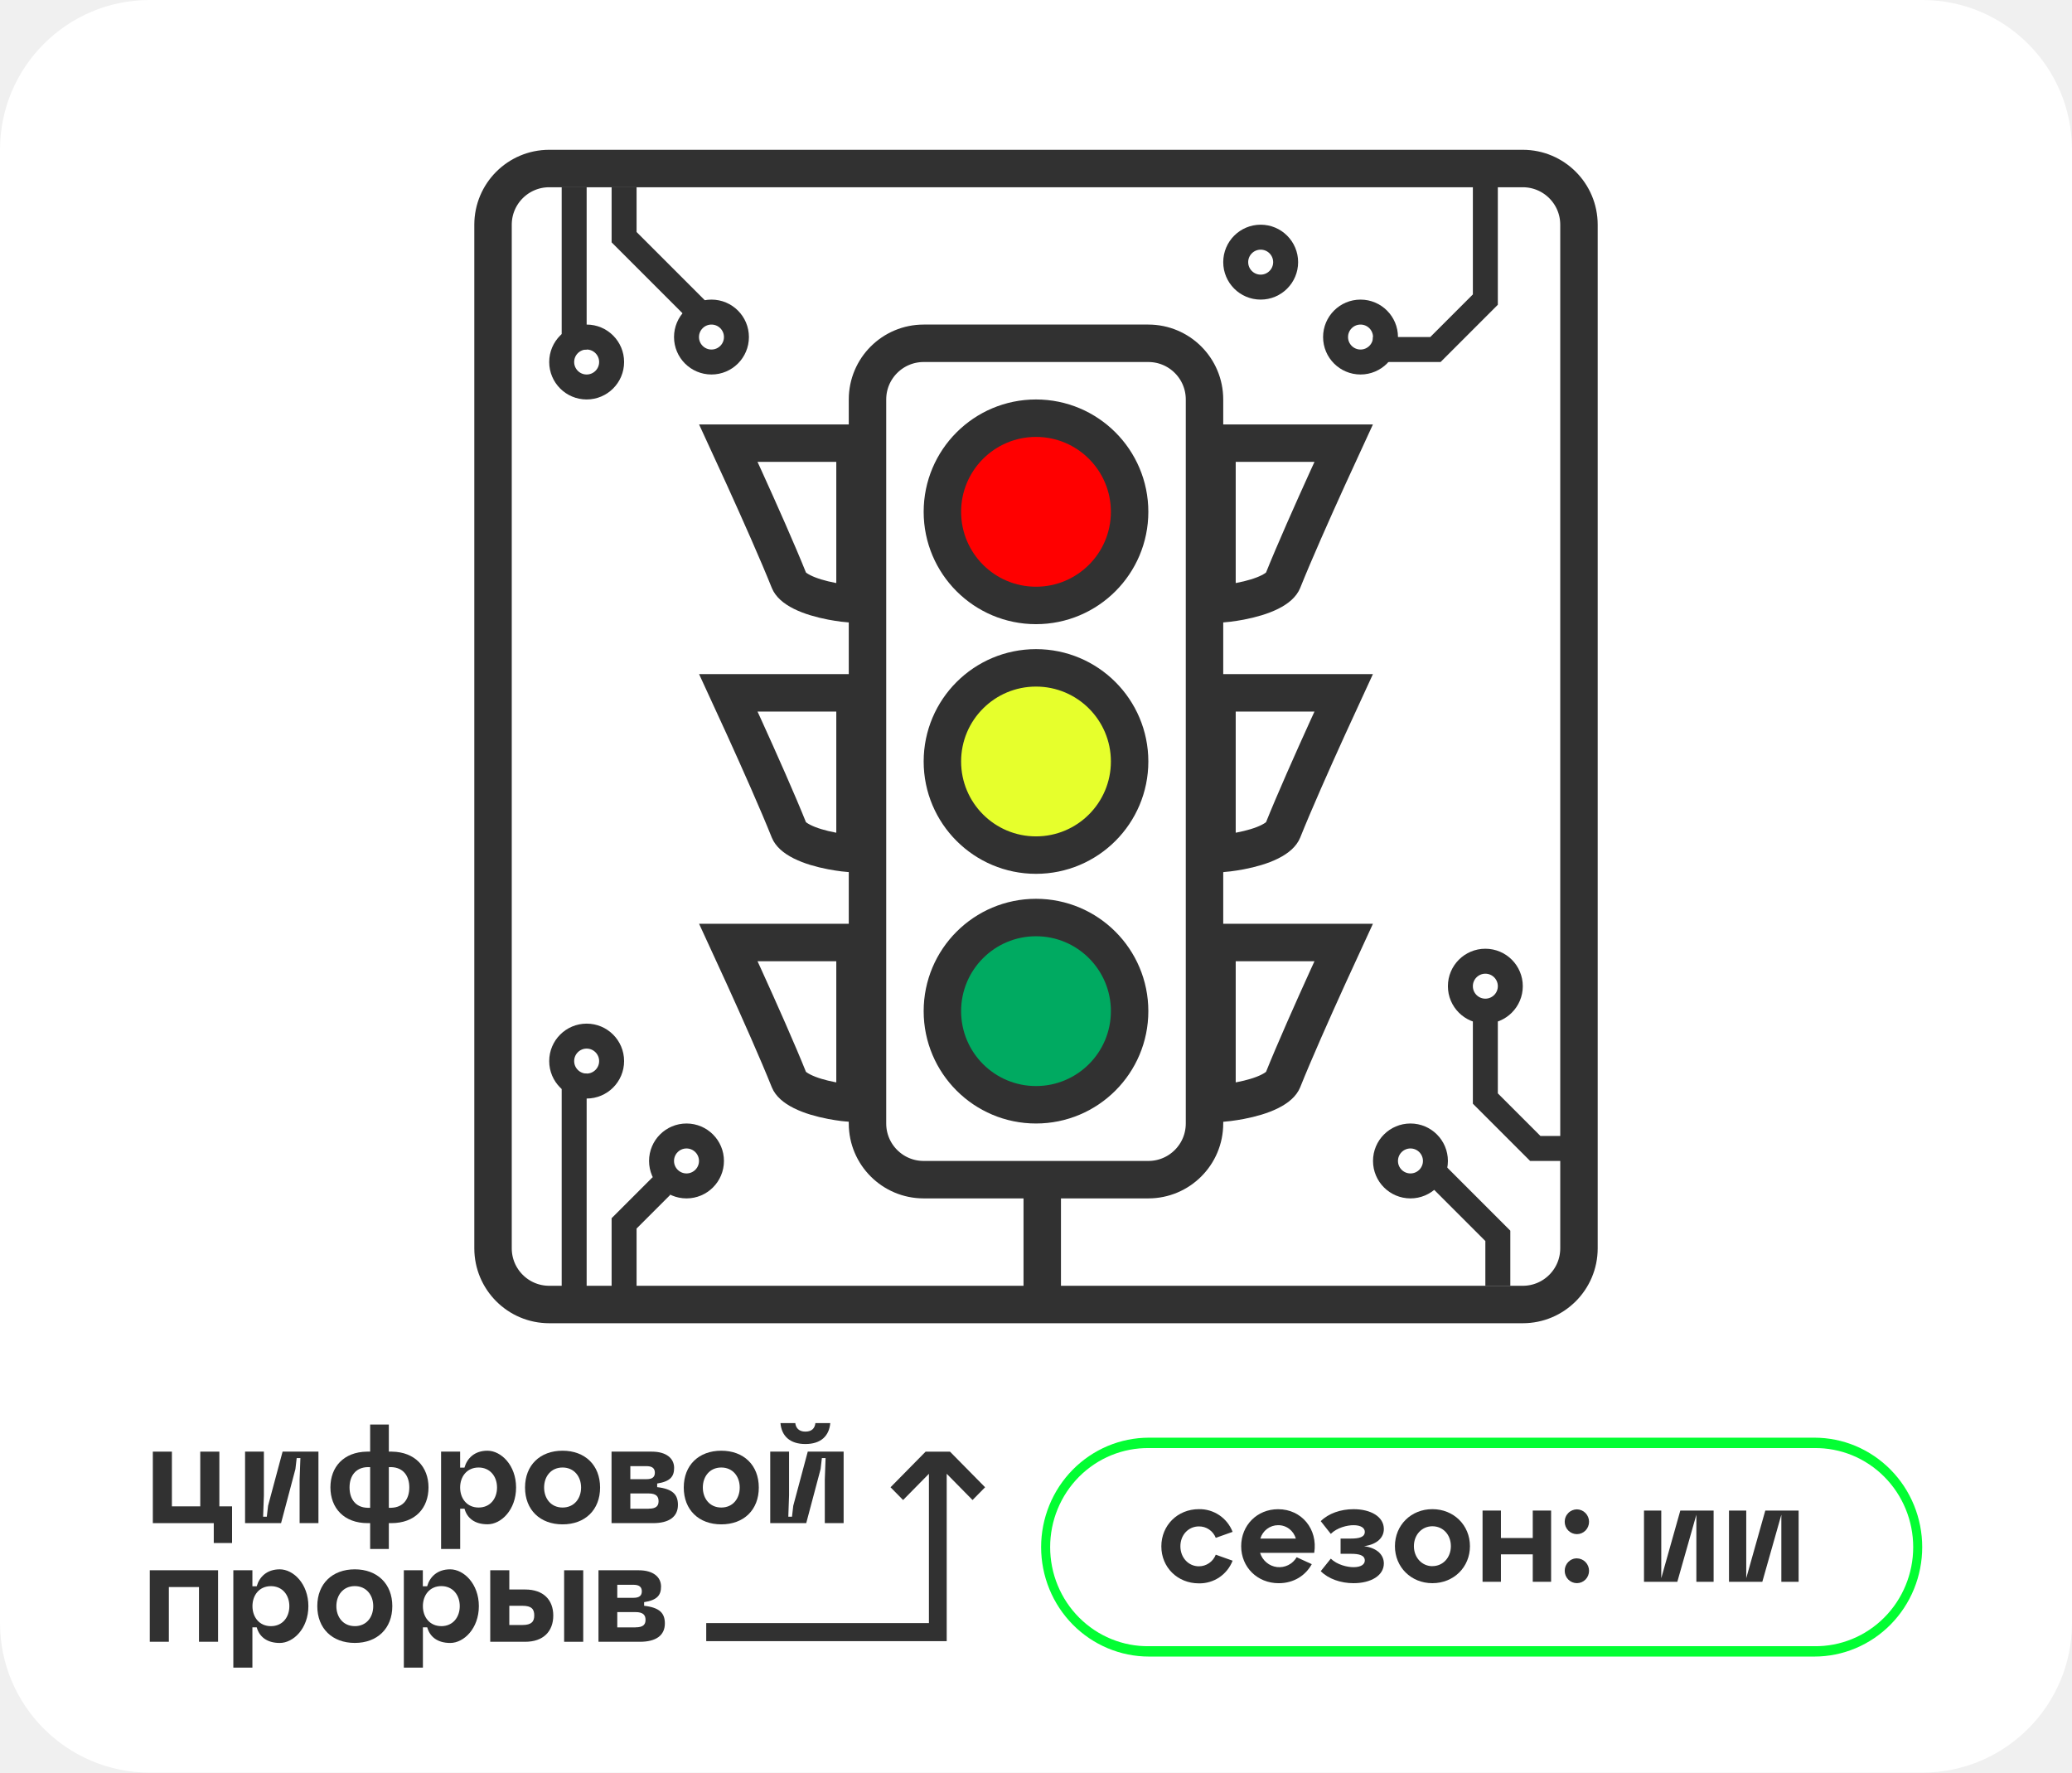
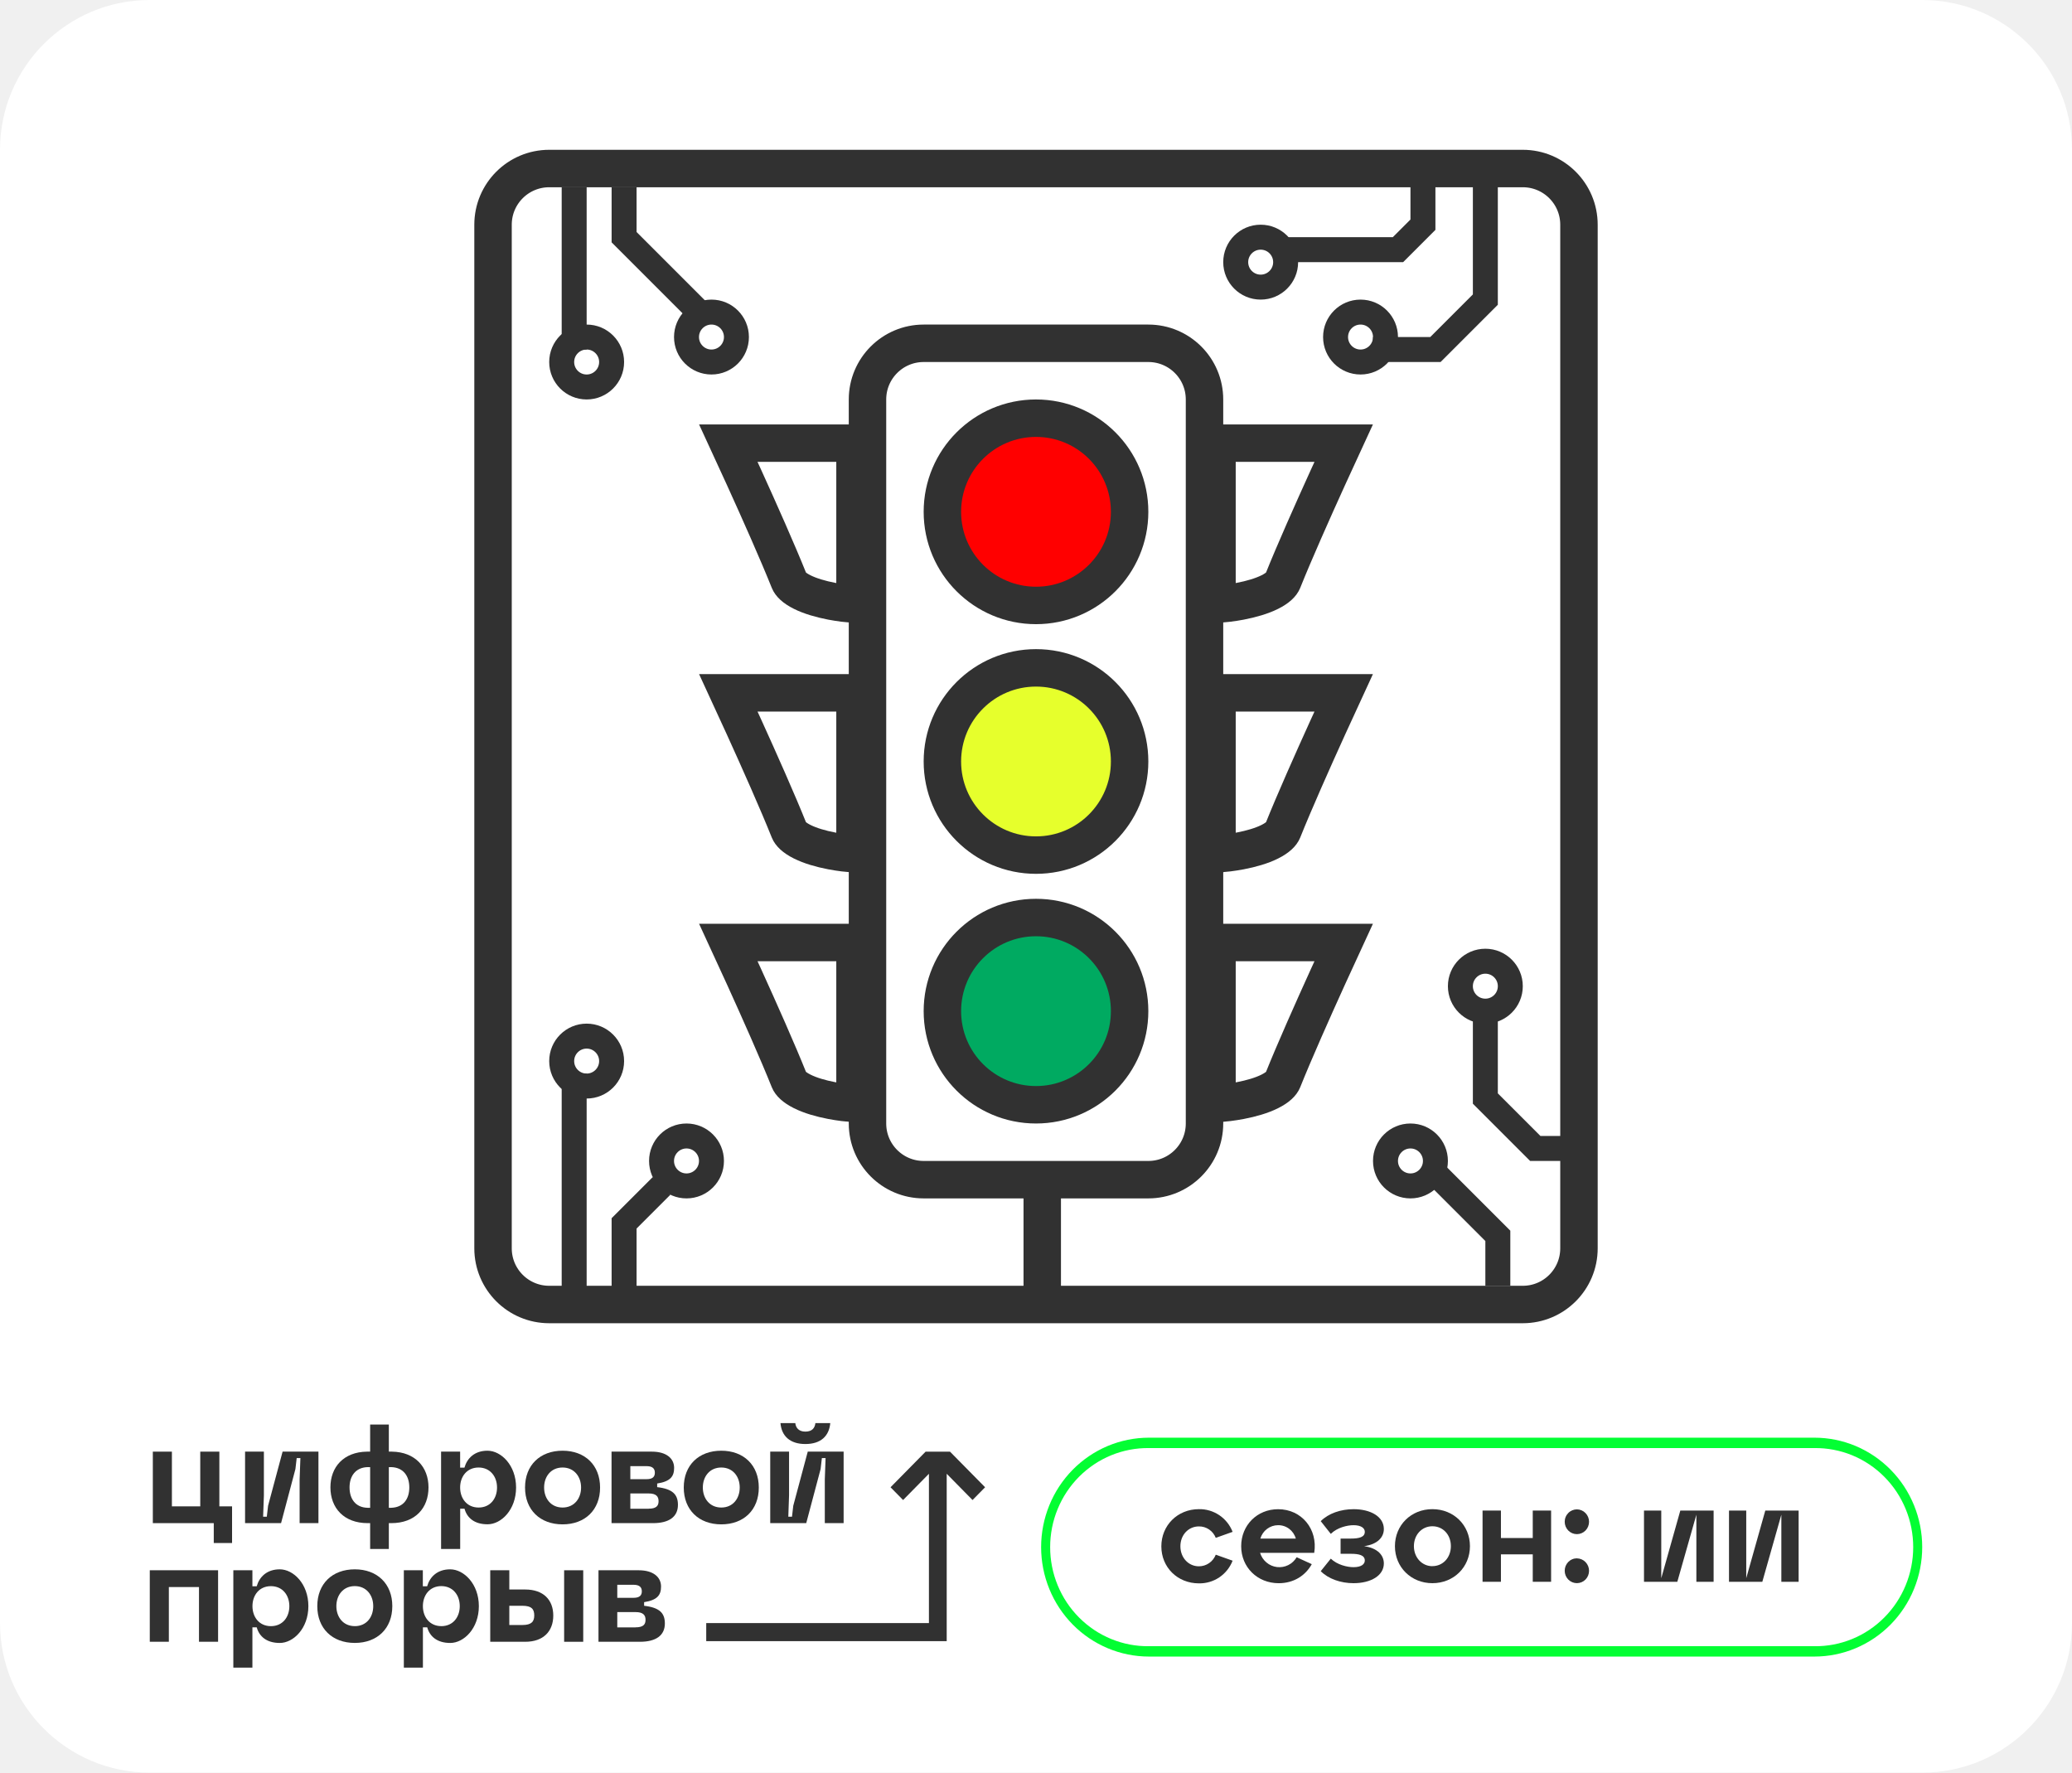
<svg xmlns="http://www.w3.org/2000/svg" width="83" height="71" viewBox="0 0 83 71" fill="none">
  <rect width="83" height="71" rx="6" fill="white" />
  <rect x="19.75" y="6.75" width="43.5" height="45.5" rx="2.25" stroke="#313131" stroke-width="1.5" />
  <path d="M53.826 17.75C53.647 18.139 53.429 18.608 53.197 19.118C52.581 20.473 51.846 22.124 51.388 23.267C51.34 23.386 51.198 23.549 50.864 23.715C50.54 23.877 50.122 23.997 49.682 24.082C49.351 24.145 49.026 24.181 48.75 24.206V17.75H53.826Z" stroke="#313131" stroke-width="1.5" />
  <path d="M53.826 27.75C53.647 28.139 53.429 28.608 53.197 29.118C52.581 30.473 51.846 32.124 51.388 33.267C51.34 33.386 51.198 33.548 50.864 33.715C50.54 33.877 50.122 33.998 49.682 34.082C49.351 34.145 49.026 34.181 48.75 34.206V27.75H53.826Z" stroke="#313131" stroke-width="1.5" />
  <path d="M53.826 37.75C53.647 38.139 53.429 38.608 53.197 39.118C52.581 40.473 51.846 42.124 51.388 43.267C51.34 43.386 51.198 43.548 50.864 43.715C50.54 43.877 50.122 43.998 49.682 44.082C49.351 44.145 49.026 44.181 48.75 44.206V37.75H53.826Z" stroke="#313131" stroke-width="1.5" />
  <path d="M29.174 17.75C29.353 18.139 29.571 18.608 29.803 19.118C30.419 20.473 31.154 22.124 31.612 23.267C31.66 23.386 31.802 23.549 32.136 23.715C32.46 23.877 32.878 23.997 33.318 24.082C33.649 24.145 33.974 24.181 34.25 24.206V17.75H29.174Z" stroke="#313131" stroke-width="1.5" />
  <path d="M29.174 27.75C29.353 28.139 29.571 28.608 29.803 29.118C30.419 30.473 31.154 32.124 31.612 33.267C31.66 33.386 31.802 33.548 32.136 33.715C32.46 33.877 32.878 33.998 33.318 34.082C33.649 34.145 33.974 34.181 34.25 34.206V27.75H29.174Z" stroke="#313131" stroke-width="1.5" />
  <path d="M29.174 37.75C29.353 38.139 29.571 38.608 29.803 39.118C30.419 40.473 31.154 42.124 31.612 43.267C31.66 43.386 31.802 43.548 32.136 43.715C32.46 43.877 32.878 43.998 33.318 44.082C33.649 44.145 33.974 44.181 34.25 44.206V37.75H29.174Z" stroke="#313131" stroke-width="1.5" />
  <rect x="34.75" y="13.75" width="13.5" height="33.5" rx="2.25" stroke="#313131" stroke-width="1.5" />
  <circle cx="41.5" cy="20.5" r="3.75" fill="#FF0000" stroke="#313131" stroke-width="1.5" />
  <circle cx="41.5" cy="30.5" r="3.75" fill="#E6FF2C" stroke="#313131" stroke-width="1.5" />
  <circle cx="41.5" cy="40.5" r="3.75" fill="#00AA61" stroke="#313131" stroke-width="1.5" />
  <line x1="41.75" y1="47" x2="41.75" y2="52" stroke="#313131" stroke-width="1.5" />
  <circle cx="56.5" cy="46.5" r="1" stroke="#313131" />
  <circle cx="54.5" cy="13.5" r="1" stroke="#313131" />
  <circle cx="28.5" cy="13.5" r="1" stroke="#313131" />
  <circle cx="23.5" cy="42.5" r="1" stroke="#313131" />
  <circle cx="27.5" cy="46.5" r="1" stroke="#313131" />
  <circle cx="59.5" cy="39.5" r="1" stroke="#313131" />
  <circle cx="50.5" cy="10.5" r="1" stroke="#313131" />
  <circle cx="23.5" cy="14.5" r="1" stroke="#313131" />
+   <path d="M57 7V9L56 10H51.5" stroke="#313131" />
  <path d="M59.5 7V12L57.5 14H55" stroke="#313131" />
  <path d="M25 7.5V9.5L28 12.5" stroke="#313131" />
  <path d="M23 52V43" stroke="#313131" />
  <path d="M60 51.5V49.5L57.5 47" stroke="#313131" />
  <path d="M25 52V49L26.5 47.5" stroke="#313131" />
  <path d="M23 7.5V14" stroke="#313131" />
  <path d="M63 46H61.5L59.5 44V40.5" stroke="#313131" />
  <g clip-path="url(#clip0_1_100)">
    <path d="M39.461 59.57L38.056 58.145H37.077L35.673 59.57L36.176 60.081L37.211 59.03V65.01H28.29V65.733H37.923V59.03L38.958 60.081L39.461 59.57Z" fill="#313131" />
    <path d="M11.207 62.857C10.692 62.857 10.391 63.158 10.284 63.535H10.111V62.895H9.347V66.793H10.111V65.18H10.284C10.387 65.552 10.687 65.806 11.207 65.806C11.752 65.806 12.353 65.226 12.353 64.332C12.353 63.438 11.752 62.857 11.207 62.857ZM10.852 65.133C10.388 65.133 10.113 64.773 10.113 64.332C10.113 63.891 10.387 63.531 10.852 63.531C11.317 63.531 11.591 63.891 11.591 64.332C11.591 64.774 11.319 65.133 10.852 65.133Z" fill="#313131" />
    <path d="M28.893 58.106C27.991 58.106 27.39 58.686 27.39 59.58C27.39 60.474 27.991 61.056 28.893 61.056C29.794 61.056 30.396 60.477 30.396 59.582C30.396 58.687 29.794 58.106 28.893 58.106ZM28.893 60.382C28.43 60.382 28.154 60.021 28.154 59.58C28.154 59.138 28.43 58.779 28.893 58.779C29.356 58.779 29.632 59.139 29.632 59.58C29.632 60.02 29.361 60.382 28.893 60.382Z" fill="#313131" />
    <path d="M8.787 58.143H8.022V60.335H6.886V58.143H6.122V61.007H8.563V61.803H9.296V60.335H8.787V58.143Z" fill="#313131" />
    <path d="M32.261 57.838C32.882 57.838 33.213 57.517 33.259 57H32.663C32.642 57.186 32.54 57.341 32.261 57.341C31.995 57.341 31.878 57.186 31.858 57H31.264C31.307 57.517 31.644 57.838 32.261 57.838Z" fill="#313131" />
    <path d="M32.357 58.143L31.777 60.309L31.726 60.749H31.578L31.608 59.896V58.143H30.854V61.007H32.296L32.872 58.84L32.923 58.401H33.071L33.04 59.254V61.007H33.794V58.143H32.357Z" fill="#313131" />
    <path d="M11.834 58.84L11.885 58.401H12.033L12.002 59.254V61.007H12.756V58.143H11.32L10.739 60.309L10.688 60.749H10.54L10.571 59.896V58.143H9.817V61.007H11.259L11.834 58.84Z" fill="#313131" />
    <path d="M14.73 61.007H14.827V62.041H15.576V61.007H15.673C16.636 61.007 17.165 60.402 17.165 59.575C17.165 58.758 16.625 58.158 15.703 58.143H15.576V57.057H14.827V58.143H14.697C13.765 58.158 13.236 58.758 13.236 59.575C13.238 60.402 13.777 61.007 14.73 61.007ZM15.576 58.763H15.673C16.167 58.779 16.396 59.13 16.396 59.575C16.396 60.03 16.167 60.376 15.673 60.392H15.576V58.763ZM14.725 58.763H14.827V60.392H14.715C14.236 60.376 14.002 60.031 14.002 59.575C14.002 59.13 14.236 58.779 14.725 58.763Z" fill="#313131" />
    <path d="M6 65.759H6.764V63.566H7.971V65.759H8.736V62.895H6V65.759Z" fill="#313131" />
    <path d="M21.039 63.665H20.402V62.895H19.638V65.759H21.039C21.767 65.759 22.163 65.339 22.163 64.709C22.163 64.08 21.767 63.665 21.039 63.665ZM20.927 65.087H20.402V64.317H20.927C21.299 64.317 21.401 64.456 21.401 64.704C21.401 64.942 21.299 65.087 20.927 65.087Z" fill="#313131" />
    <path d="M23.363 62.895H22.598V65.759H23.363V62.895Z" fill="#313131" />
    <path d="M25.802 64.317V64.172C26.327 64.089 26.48 63.893 26.48 63.546C26.48 63.164 26.164 62.895 25.588 62.895H23.974V65.759H25.634C26.276 65.759 26.633 65.506 26.633 65.025C26.633 64.611 26.424 64.389 25.802 64.317ZM24.727 63.476H25.378C25.628 63.476 25.71 63.584 25.71 63.739C25.71 63.894 25.628 63.998 25.378 63.998H24.727V63.476ZM25.461 65.183H24.727V64.57H25.461C25.767 64.57 25.859 64.694 25.859 64.88C25.859 65.066 25.767 65.18 25.461 65.18V65.183Z" fill="#313131" />
    <path d="M22.535 58.106C21.633 58.106 21.032 58.686 21.032 59.58C21.032 60.474 21.633 61.056 22.535 61.056C23.436 61.056 24.038 60.477 24.038 59.582C24.038 58.687 23.436 58.106 22.535 58.106ZM22.535 60.382C22.071 60.382 21.796 60.021 21.796 59.58C21.796 59.138 22.071 58.779 22.535 58.779C22.998 58.779 23.277 59.141 23.277 59.58C23.277 60.019 23.003 60.382 22.535 60.382Z" fill="#313131" />
    <path d="M20.673 59.58C20.673 58.686 20.072 58.106 19.527 58.106C19.012 58.106 18.712 58.406 18.605 58.783H18.432V58.143H17.669V62.041H18.434V60.428H18.607C18.709 60.801 19.01 61.053 19.529 61.053C20.074 61.056 20.673 60.474 20.673 59.58ZM19.171 60.382C18.707 60.382 18.432 60.021 18.432 59.58C18.432 59.138 18.707 58.779 19.171 58.779C19.634 58.779 19.91 59.139 19.91 59.58C19.91 60.02 19.641 60.382 19.172 60.382H19.171Z" fill="#313131" />
    <path d="M26.325 59.565V59.42C26.85 59.337 27.004 59.141 27.004 58.794C27.004 58.411 26.688 58.143 26.113 58.143H24.497V61.007H26.158C26.8 61.007 27.157 60.754 27.157 60.273C27.156 59.859 26.945 59.637 26.325 59.565ZM25.25 58.724H25.901C26.151 58.724 26.232 58.833 26.232 58.988C26.232 59.143 26.151 59.246 25.901 59.246H25.25V58.724ZM25.984 60.431H25.25V59.818H25.984C26.289 59.818 26.381 59.942 26.381 60.128C26.381 60.314 26.289 60.428 25.984 60.428V60.431Z" fill="#313131" />
    <path d="M18.033 62.857C17.519 62.857 17.218 63.158 17.111 63.535H16.938V62.895H16.177V66.793H16.941V65.18H17.114C17.216 65.552 17.517 65.806 18.036 65.806C18.581 65.806 19.182 65.226 19.182 64.332C19.182 63.438 18.578 62.857 18.033 62.857ZM17.678 65.132C17.215 65.132 16.94 64.772 16.94 64.331C16.94 63.89 17.215 63.529 17.678 63.529C18.142 63.529 18.417 63.89 18.417 64.331C18.417 64.772 18.145 65.133 17.677 65.133L17.678 65.132Z" fill="#313131" />
    <path d="M14.212 62.857C13.311 62.857 12.71 63.436 12.71 64.331C12.71 65.226 13.311 65.805 14.212 65.805C15.114 65.805 15.715 65.225 15.715 64.331C15.715 63.437 15.112 62.857 14.212 62.857ZM14.212 65.132C13.748 65.132 13.474 64.772 13.474 64.331C13.474 63.89 13.748 63.529 14.212 63.529C14.676 63.529 14.951 63.89 14.951 64.331C14.951 64.772 14.681 65.133 14.212 65.133V65.132Z" fill="#313131" />
    <path d="M72.681 66.351H46.024C45.457 66.351 44.896 66.238 44.372 66.017C43.848 65.797 43.371 65.474 42.97 65.067C42.569 64.66 42.251 64.177 42.034 63.645C41.817 63.113 41.705 62.543 41.705 61.967C41.705 61.392 41.817 60.822 42.034 60.29C42.251 59.758 42.569 59.275 42.97 58.868C43.371 58.461 43.848 58.138 44.372 57.917C44.896 57.697 45.457 57.584 46.024 57.584H72.681C73.248 57.584 73.81 57.697 74.334 57.917C74.858 58.138 75.334 58.461 75.735 58.868C76.136 59.275 76.454 59.758 76.671 60.29C76.888 60.822 77 61.392 77 61.967C77 62.543 76.888 63.113 76.671 63.645C76.454 64.177 76.136 64.66 75.735 65.067C75.334 65.474 74.858 65.797 74.334 66.017C73.81 66.238 73.248 66.351 72.681 66.351ZM46.024 58C45.507 57.994 44.993 58.092 44.514 58.288C44.034 58.485 43.597 58.776 43.229 59.145C42.861 59.514 42.568 59.954 42.369 60.438C42.169 60.923 42.067 61.443 42.067 61.968C42.067 62.493 42.169 63.014 42.369 63.498C42.568 63.983 42.861 64.422 43.229 64.791C43.597 65.16 44.034 65.452 44.514 65.648C44.993 65.845 45.507 65.943 46.024 65.936H72.681C73.198 65.943 73.712 65.845 74.192 65.648C74.672 65.452 75.108 65.16 75.476 64.791C75.845 64.422 76.137 63.983 76.336 63.498C76.536 63.014 76.639 62.493 76.639 61.968C76.639 61.443 76.536 60.923 76.336 60.438C76.137 59.954 75.845 59.514 75.476 59.145C75.108 58.776 74.672 58.485 74.192 58.288C73.712 58.092 73.198 57.994 72.681 58H46.024Z" fill="#03FE33" />
    <path d="M48.025 60.447C48.315 60.441 48.599 60.525 48.841 60.687C49.082 60.849 49.269 61.083 49.376 61.356L48.701 61.596C48.647 61.459 48.554 61.342 48.433 61.26C48.312 61.178 48.17 61.136 48.025 61.138C47.605 61.138 47.284 61.48 47.284 61.934C47.284 62.387 47.605 62.736 48.025 62.736C48.171 62.736 48.313 62.692 48.434 62.609C48.554 62.527 48.647 62.409 48.701 62.271L49.376 62.511C49.269 62.785 49.082 63.018 48.841 63.18C48.599 63.342 48.314 63.425 48.025 63.419C47.169 63.419 46.521 62.777 46.521 61.937C46.521 61.097 47.169 60.447 48.025 60.447Z" fill="#313131" />
    <path d="M52.645 62.197H50.476C50.523 62.348 50.612 62.482 50.732 62.583C50.852 62.684 50.998 62.747 51.153 62.766C51.308 62.784 51.464 62.757 51.604 62.688C51.744 62.618 51.861 62.509 51.942 62.373L52.547 62.65C52.301 63.098 51.833 63.413 51.223 63.413C50.367 63.413 49.719 62.772 49.719 61.931C49.719 61.091 50.357 60.449 51.198 60.449C52.138 60.448 52.797 61.244 52.645 62.197ZM50.487 61.625H51.907C51.864 61.468 51.77 61.331 51.641 61.234C51.512 61.137 51.354 61.086 51.194 61.089C51.035 61.09 50.881 61.142 50.753 61.239C50.626 61.335 50.533 61.471 50.487 61.625Z" fill="#313131" />
    <path d="M55.434 62.621C55.434 63.107 54.917 63.412 54.219 63.412C53.707 63.412 53.213 63.24 52.906 62.931L53.309 62.429C53.565 62.677 53.968 62.771 54.219 62.771C54.53 62.771 54.671 62.651 54.671 62.505C54.671 62.29 54.442 62.235 54.11 62.235H53.701V61.625H54.11C54.442 61.625 54.671 61.57 54.671 61.354C54.671 61.211 54.53 61.089 54.219 61.089C53.968 61.089 53.565 61.183 53.309 61.437L52.906 60.928C53.211 60.619 53.707 60.448 54.219 60.448C54.917 60.448 55.434 60.752 55.434 61.244C55.434 61.56 55.197 61.853 54.644 61.93C55.194 62.007 55.434 62.3 55.434 62.621Z" fill="#313131" />
    <path d="M57.379 60.447C58.234 60.447 58.883 61.089 58.883 61.93C58.883 62.77 58.232 63.412 57.379 63.412C56.525 63.412 55.878 62.77 55.878 61.93C55.878 61.089 56.523 60.447 57.379 60.447ZM57.379 62.729C57.803 62.729 58.119 62.386 58.119 61.928C58.119 61.469 57.803 61.132 57.379 61.132C56.954 61.132 56.638 61.476 56.638 61.93C56.638 62.383 56.959 62.731 57.379 62.731V62.729Z" fill="#313131" />
    <path d="M59.388 63.356V60.503H60.124V61.603H61.399V60.503H62.134V63.356H61.399V62.257H60.124V63.356H59.388Z" fill="#313131" />
    <path d="M63.169 60.455C63.298 60.457 63.422 60.51 63.512 60.603C63.603 60.696 63.654 60.822 63.654 60.953C63.654 61.084 63.603 61.21 63.512 61.303C63.42 61.396 63.296 61.448 63.167 61.448C63.038 61.448 62.914 61.396 62.822 61.303C62.731 61.21 62.679 61.084 62.679 60.953C62.679 60.888 62.691 60.823 62.716 60.762C62.74 60.702 62.777 60.647 62.822 60.601C62.868 60.554 62.922 60.518 62.981 60.493C63.041 60.468 63.105 60.455 63.169 60.455ZM63.169 62.418C63.298 62.42 63.422 62.473 63.512 62.566C63.603 62.66 63.654 62.785 63.654 62.916C63.654 63.047 63.603 63.173 63.512 63.266C63.42 63.359 63.296 63.411 63.167 63.411C63.038 63.411 62.914 63.359 62.822 63.266C62.731 63.173 62.679 63.047 62.679 62.916C62.679 62.851 62.691 62.785 62.715 62.725C62.74 62.664 62.776 62.609 62.821 62.562C62.867 62.516 62.921 62.479 62.981 62.454C63.041 62.428 63.105 62.416 63.169 62.416V62.418Z" fill="#313131" />
    <path d="M67.31 60.503H68.644V63.356H67.953V60.669L67.19 63.356H65.855V60.503H66.547V63.212L67.31 60.503Z" fill="#313131" />
    <path d="M70.714 60.503H72.049V63.356H71.357V60.669L70.595 63.356H69.26V60.503H69.951V63.212L70.714 60.503Z" fill="#313131" />
  </g>
  <defs>
    <clipPath id="clip0_1_100">
      <rect width="71" height="10" fill="white" transform="translate(6 57)" />
    </clipPath>
  </defs>
</svg>
